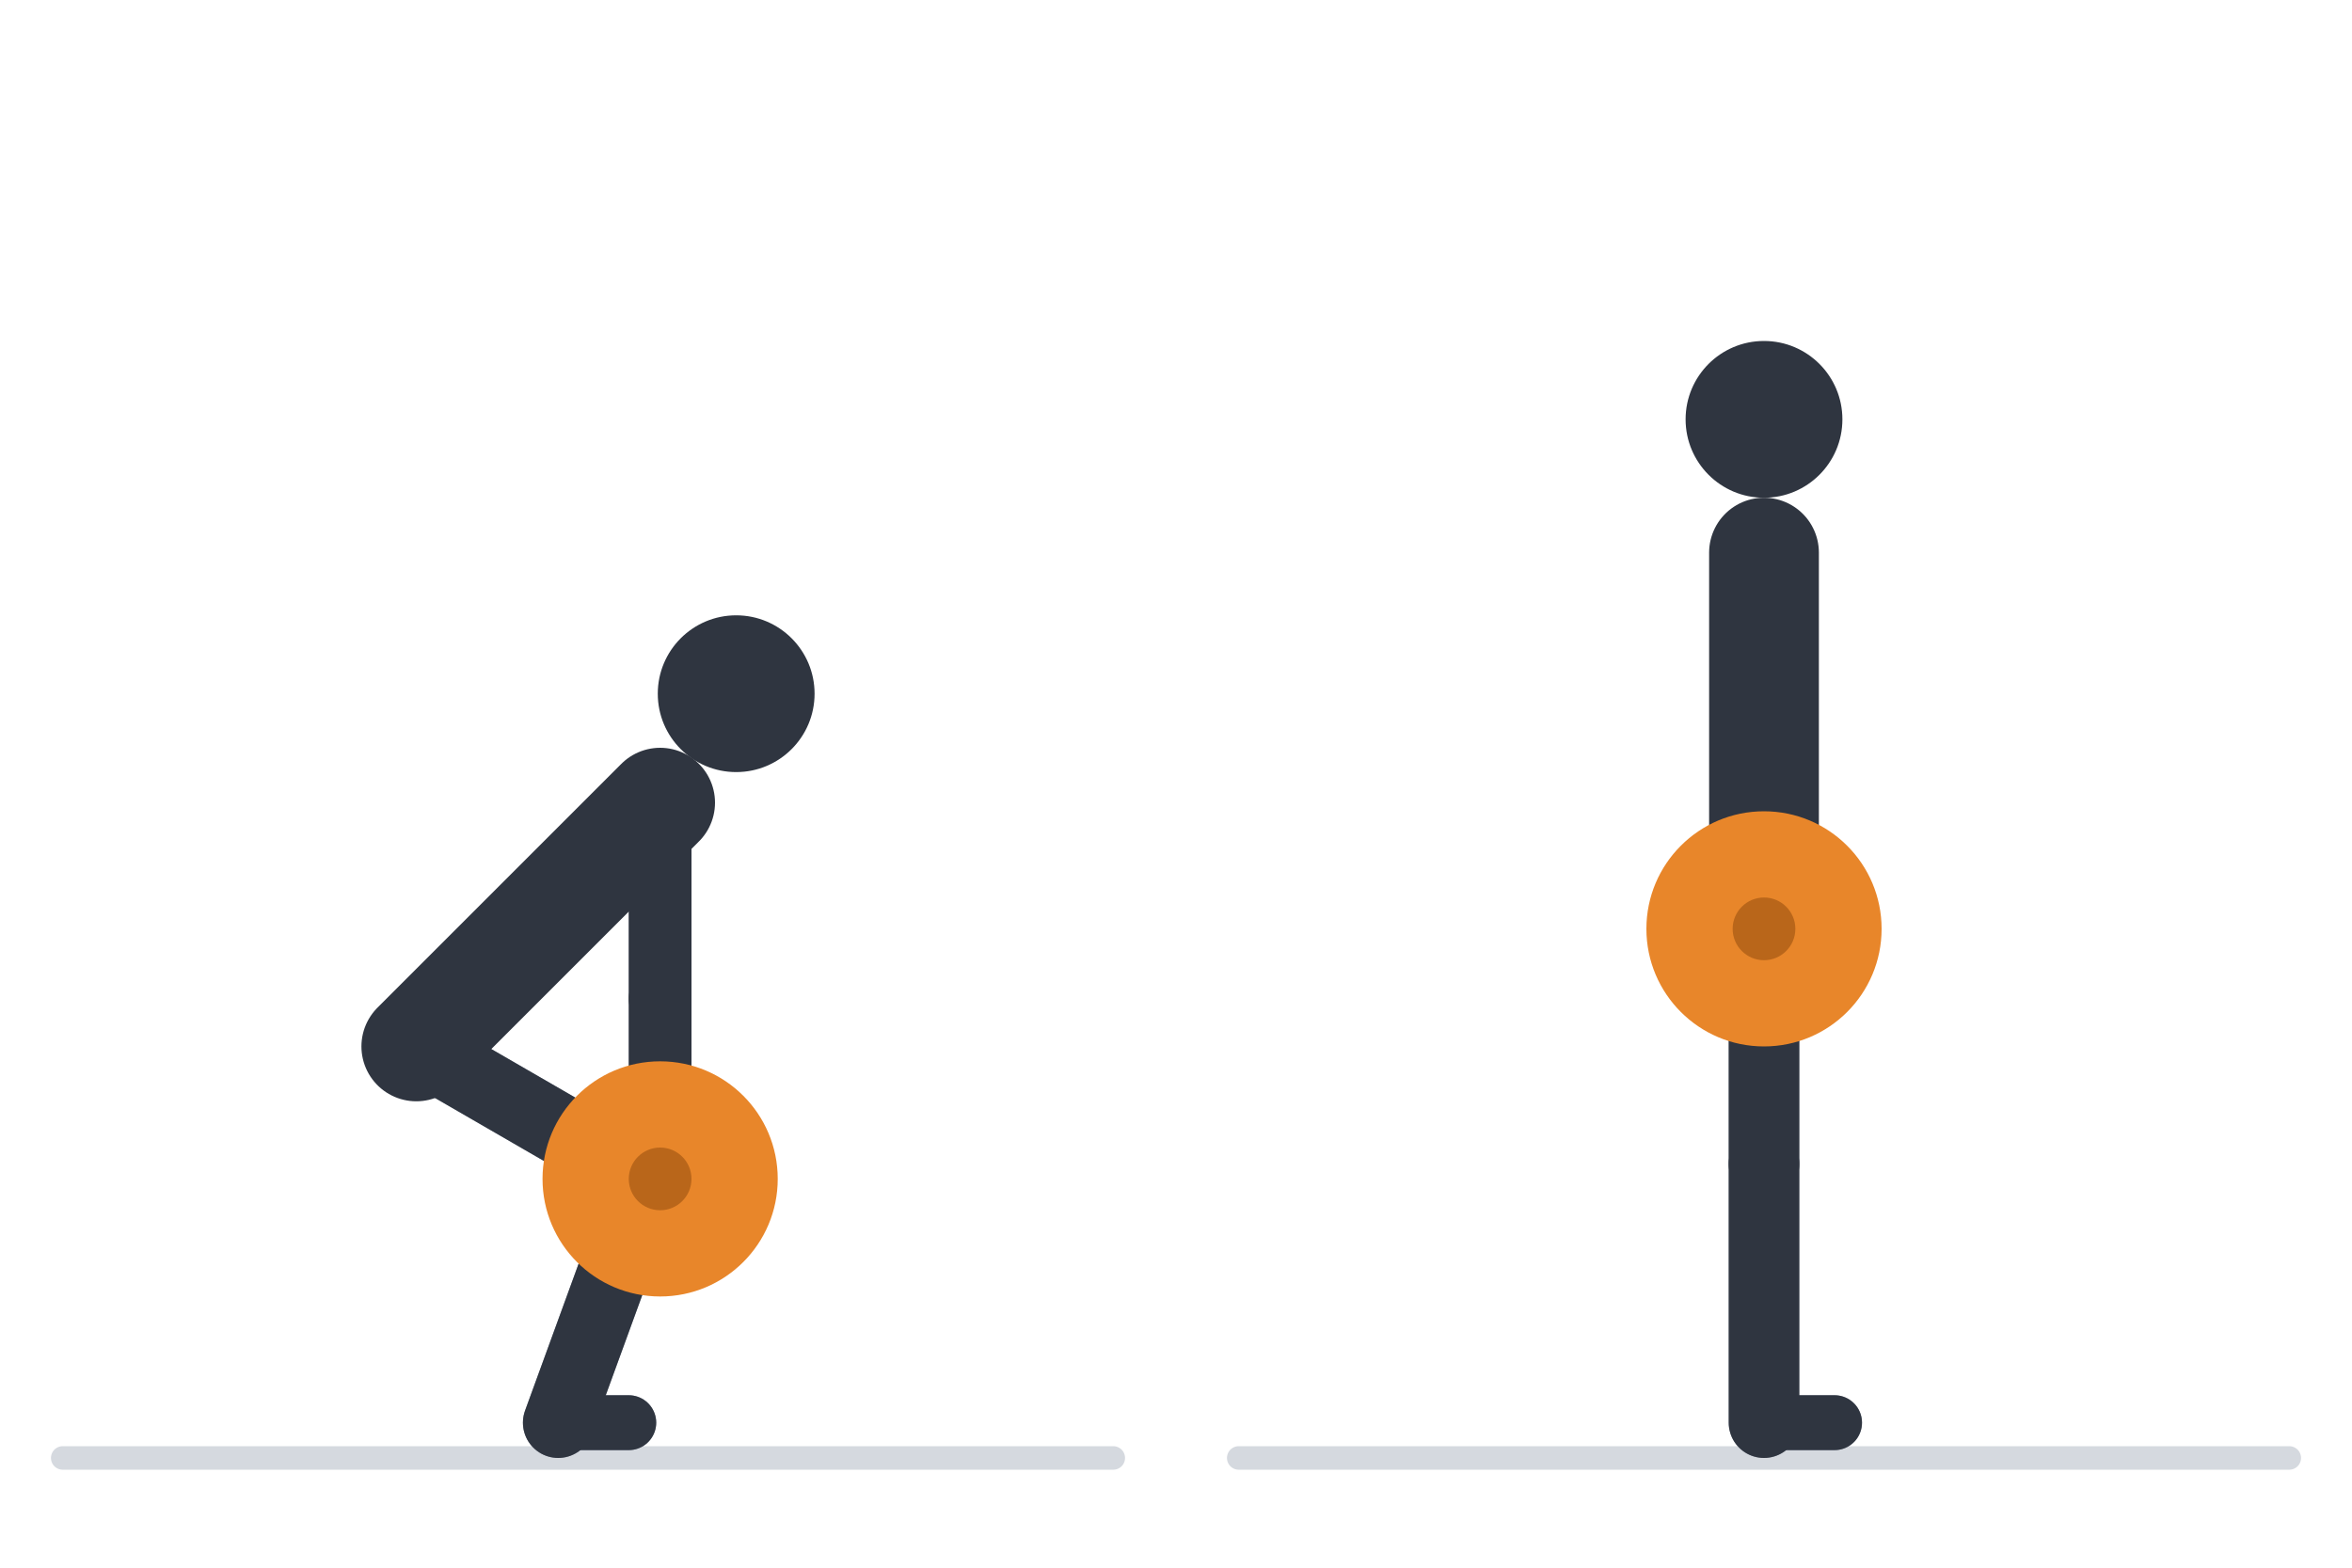
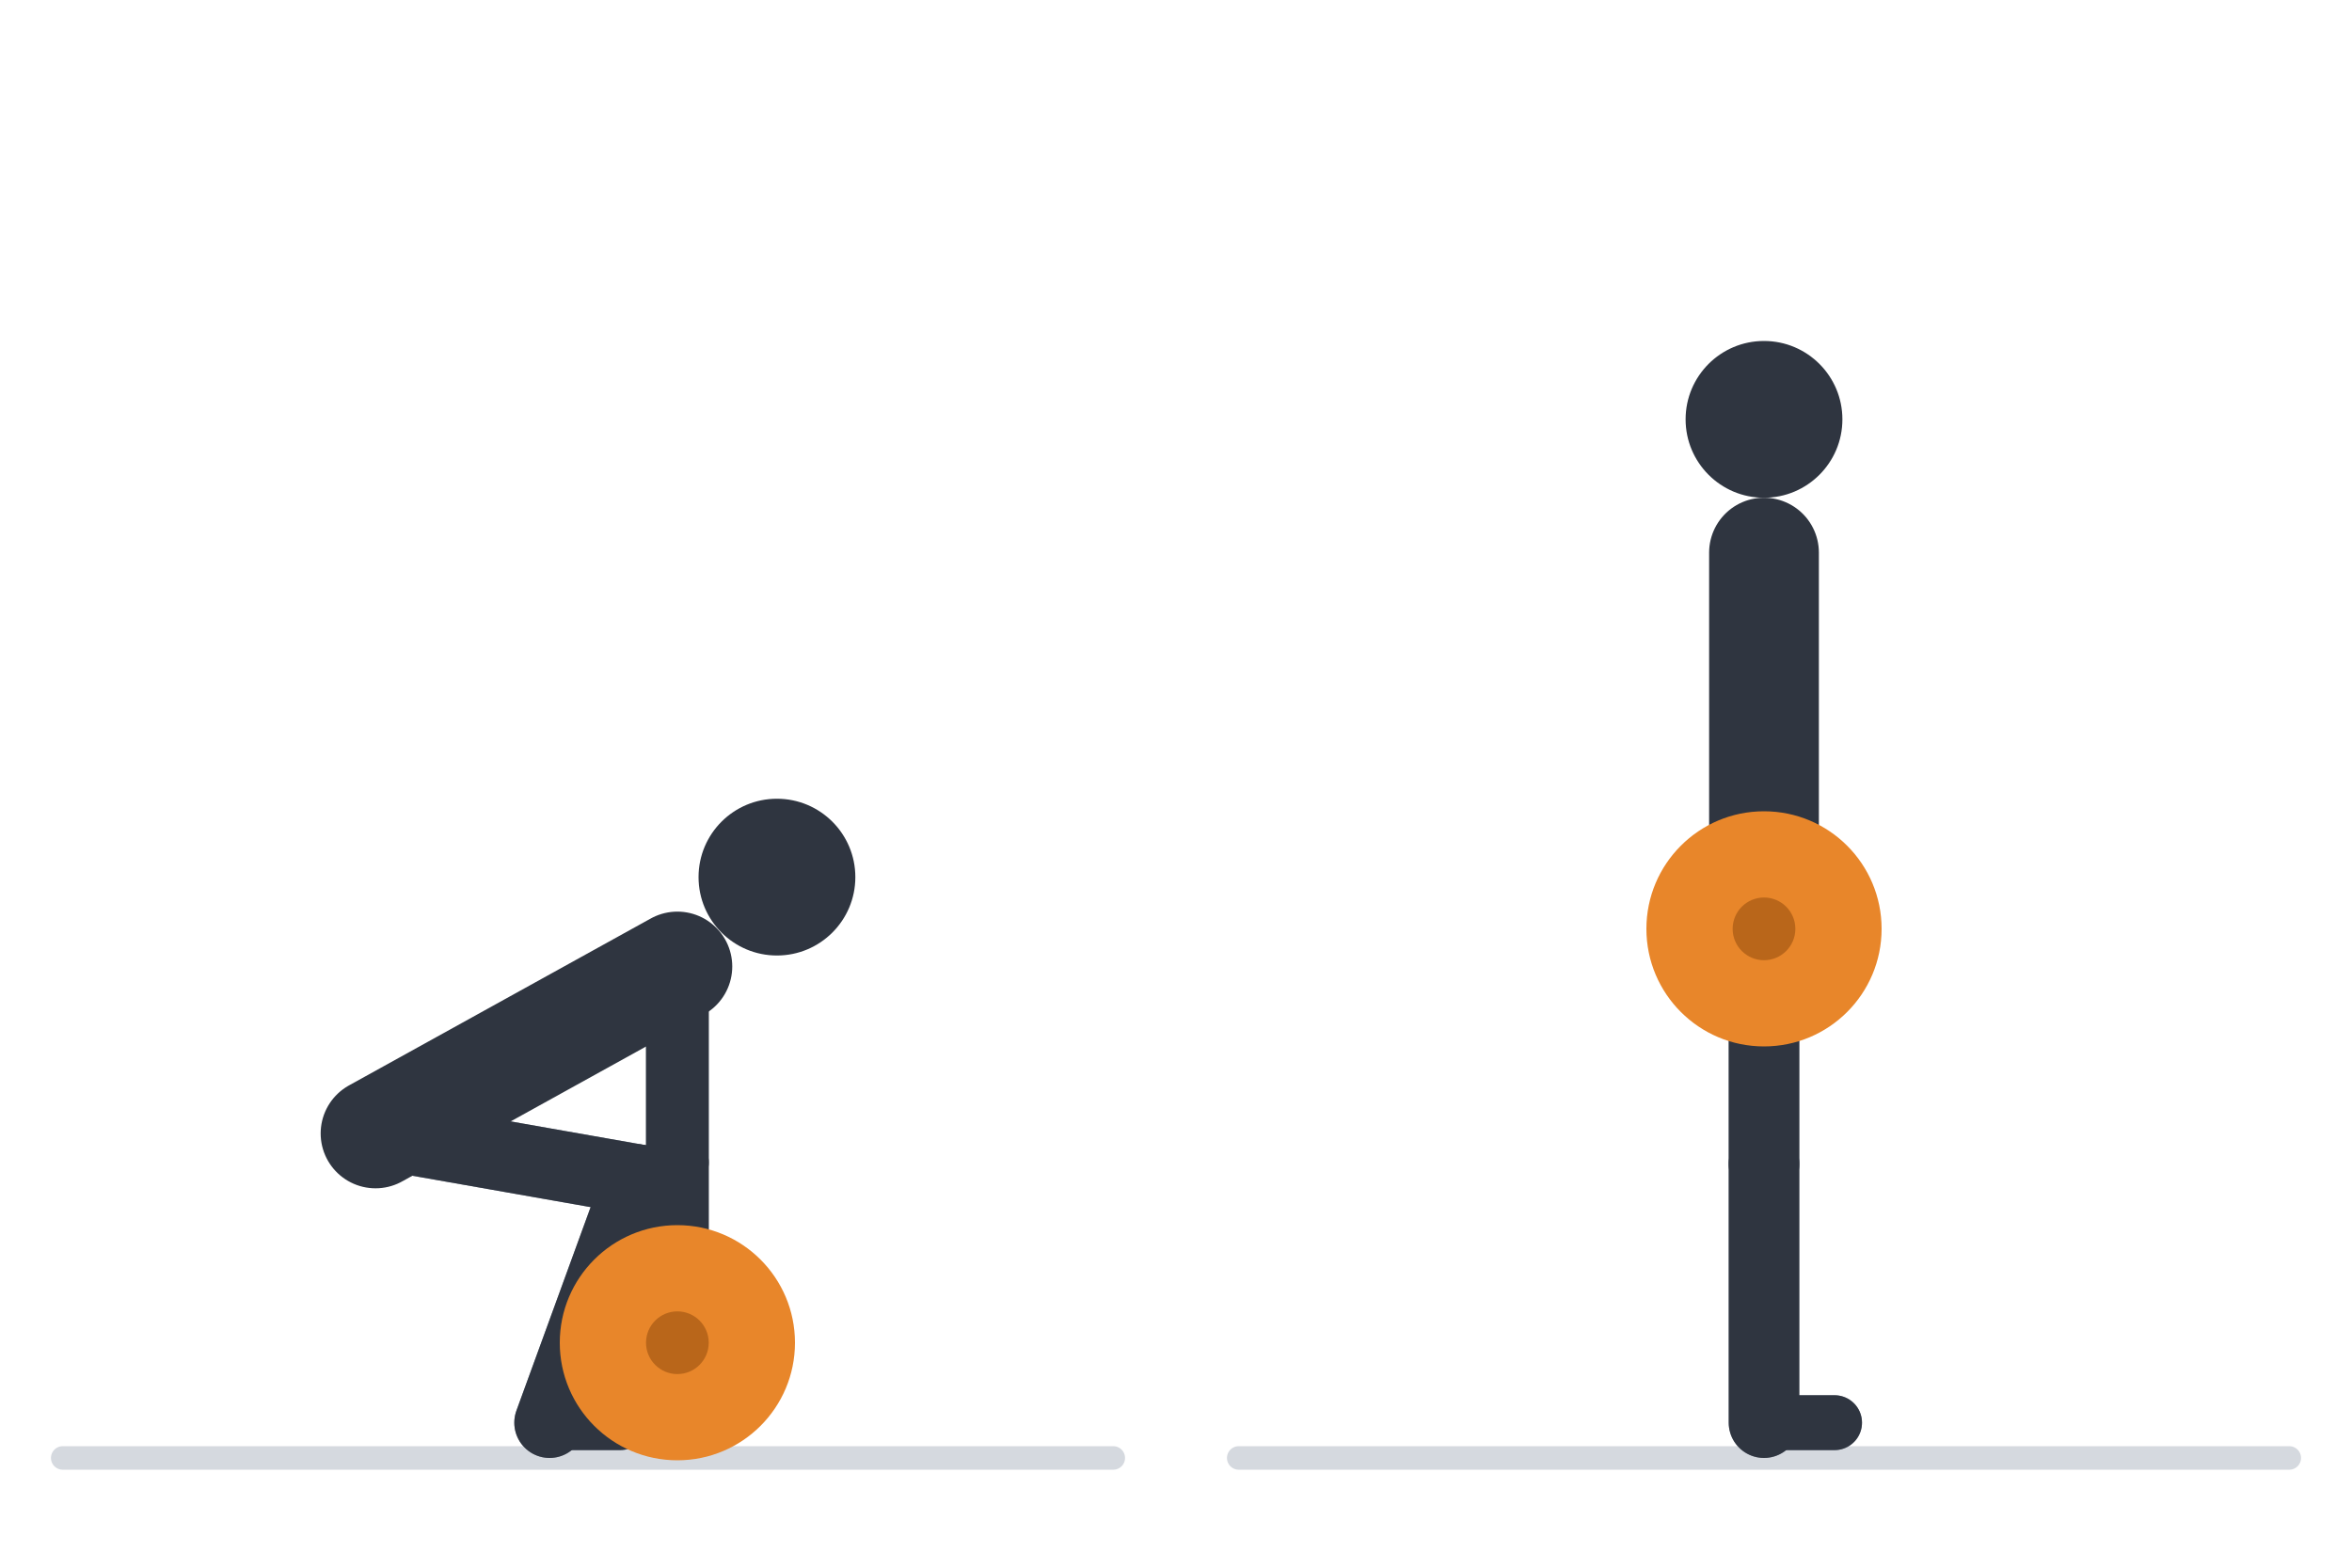
<svg xmlns="http://www.w3.org/2000/svg" width="300" height="200" viewBox="0 0 300 200">
  <line x1="8.0" y1="186.0" x2="142.0" y2="186.0" stroke="#D5D9DF" stroke-width="3" stroke-linecap="round" />
-   <line x1="84.2" y1="102.4" x2="84.2" y2="127.4" stroke="#8E96A3" stroke-width="8" stroke-linecap="round" />
-   <line x1="84.2" y1="127.4" x2="84.2" y2="150.4" stroke="#8E96A3" stroke-width="8" stroke-linecap="round" />
-   <line x1="53.1" y1="133.5" x2="82.5" y2="150.5" stroke="#8E96A3" stroke-width="9" stroke-linecap="round" />
-   <line x1="82.5" y1="150.5" x2="71.2" y2="181.5" stroke="#8E96A3" stroke-width="9" stroke-linecap="round" />
-   <line x1="71.2" y1="181.5" x2="80.2" y2="181.5" stroke="#8E96A3" stroke-width="7" stroke-linecap="round" />
-   <line x1="53.1" y1="133.5" x2="84.2" y2="102.4" stroke="#2F3540" stroke-width="14" stroke-linecap="round" />
-   <circle cx="93.9" cy="88.5" r="10.0" fill="#2F3540" />
-   <line x1="53.1" y1="133.5" x2="82.5" y2="150.5" stroke="#2F3540" stroke-width="9" stroke-linecap="round" />
-   <line x1="82.5" y1="150.5" x2="71.2" y2="181.5" stroke="#2F3540" stroke-width="9" stroke-linecap="round" />
-   <line x1="71.2" y1="181.5" x2="80.2" y2="181.5" stroke="#2F3540" stroke-width="7" stroke-linecap="round" />
-   <line x1="84.2" y1="102.4" x2="84.2" y2="127.4" stroke="#2F3540" stroke-width="8" stroke-linecap="round" />
-   <line x1="84.2" y1="127.4" x2="84.2" y2="150.4" stroke="#2F3540" stroke-width="8" stroke-linecap="round" />
-   <circle cx="84.2" cy="150.4" r="15.0" fill="#E8862A" />
-   <circle cx="84.2" cy="150.4" r="4.0" fill="#B9661A" />
+   <line x1="86.4" y1="123.3" x2="86.4" y2="148.3" stroke="#8E96A3" stroke-width="8" stroke-linecap="round" />
+   <line x1="86.4" y1="148.3" x2="86.4" y2="171.3" stroke="#8E96A3" stroke-width="8" stroke-linecap="round" />
+   <line x1="47.9" y1="144.6" x2="81.4" y2="150.5" stroke="#8E96A3" stroke-width="9" stroke-linecap="round" />
+   <line x1="81.4" y1="150.5" x2="70.1" y2="181.5" stroke="#8E96A3" stroke-width="9" stroke-linecap="round" />
+   <line x1="70.1" y1="181.5" x2="79.1" y2="181.5" stroke="#8E96A3" stroke-width="7" stroke-linecap="round" />
+   <line x1="47.9" y1="144.6" x2="86.4" y2="123.3" stroke="#2F3540" stroke-width="14" stroke-linecap="round" />
+   <circle cx="99.1" cy="111.9" r="10.0" fill="#2F3540" />
+   <line x1="47.9" y1="144.6" x2="81.4" y2="150.5" stroke="#2F3540" stroke-width="9" stroke-linecap="round" />
+   <line x1="81.4" y1="150.5" x2="70.1" y2="181.5" stroke="#2F3540" stroke-width="9" stroke-linecap="round" />
+   <line x1="70.1" y1="181.5" x2="79.1" y2="181.5" stroke="#2F3540" stroke-width="7" stroke-linecap="round" />
+   <line x1="86.4" y1="123.3" x2="86.4" y2="148.3" stroke="#2F3540" stroke-width="8" stroke-linecap="round" />
+   <line x1="86.4" y1="148.3" x2="86.4" y2="171.3" stroke="#2F3540" stroke-width="8" stroke-linecap="round" />
+   <circle cx="86.4" cy="171.3" r="15.0" fill="#E8862A" />
+   <circle cx="86.4" cy="171.3" r="4.0" fill="#B9661A" />
  <line x1="158.0" y1="186.0" x2="292.0" y2="186.0" stroke="#D5D9DF" stroke-width="3" stroke-linecap="round" />
  <line x1="225.0" y1="70.5" x2="225.0" y2="95.5" stroke="#8E96A3" stroke-width="8" stroke-linecap="round" />
  <line x1="225.0" y1="95.5" x2="225.0" y2="118.5" stroke="#8E96A3" stroke-width="8" stroke-linecap="round" />
  <line x1="225.0" y1="114.5" x2="225.0" y2="148.5" stroke="#8E96A3" stroke-width="9" stroke-linecap="round" />
  <line x1="225.0" y1="148.5" x2="225.0" y2="181.5" stroke="#8E96A3" stroke-width="9" stroke-linecap="round" />
  <line x1="225.0" y1="181.5" x2="234.0" y2="181.5" stroke="#8E96A3" stroke-width="7" stroke-linecap="round" />
  <line x1="225.0" y1="114.5" x2="225.0" y2="70.5" stroke="#2F3540" stroke-width="14" stroke-linecap="round" />
  <circle cx="225.0" cy="53.5" r="10.0" fill="#2F3540" />
  <line x1="225.0" y1="114.5" x2="225.0" y2="148.5" stroke="#2F3540" stroke-width="9" stroke-linecap="round" />
  <line x1="225.0" y1="148.5" x2="225.0" y2="181.5" stroke="#2F3540" stroke-width="9" stroke-linecap="round" />
  <line x1="225.0" y1="181.5" x2="234.0" y2="181.5" stroke="#2F3540" stroke-width="7" stroke-linecap="round" />
  <line x1="225.0" y1="70.5" x2="225.0" y2="95.5" stroke="#2F3540" stroke-width="8" stroke-linecap="round" />
  <line x1="225.0" y1="95.5" x2="225.0" y2="118.5" stroke="#2F3540" stroke-width="8" stroke-linecap="round" />
  <circle cx="225.0" cy="118.5" r="15.0" fill="#E8862A" />
  <circle cx="225.0" cy="118.5" r="4.0" fill="#B9661A" />
</svg>
